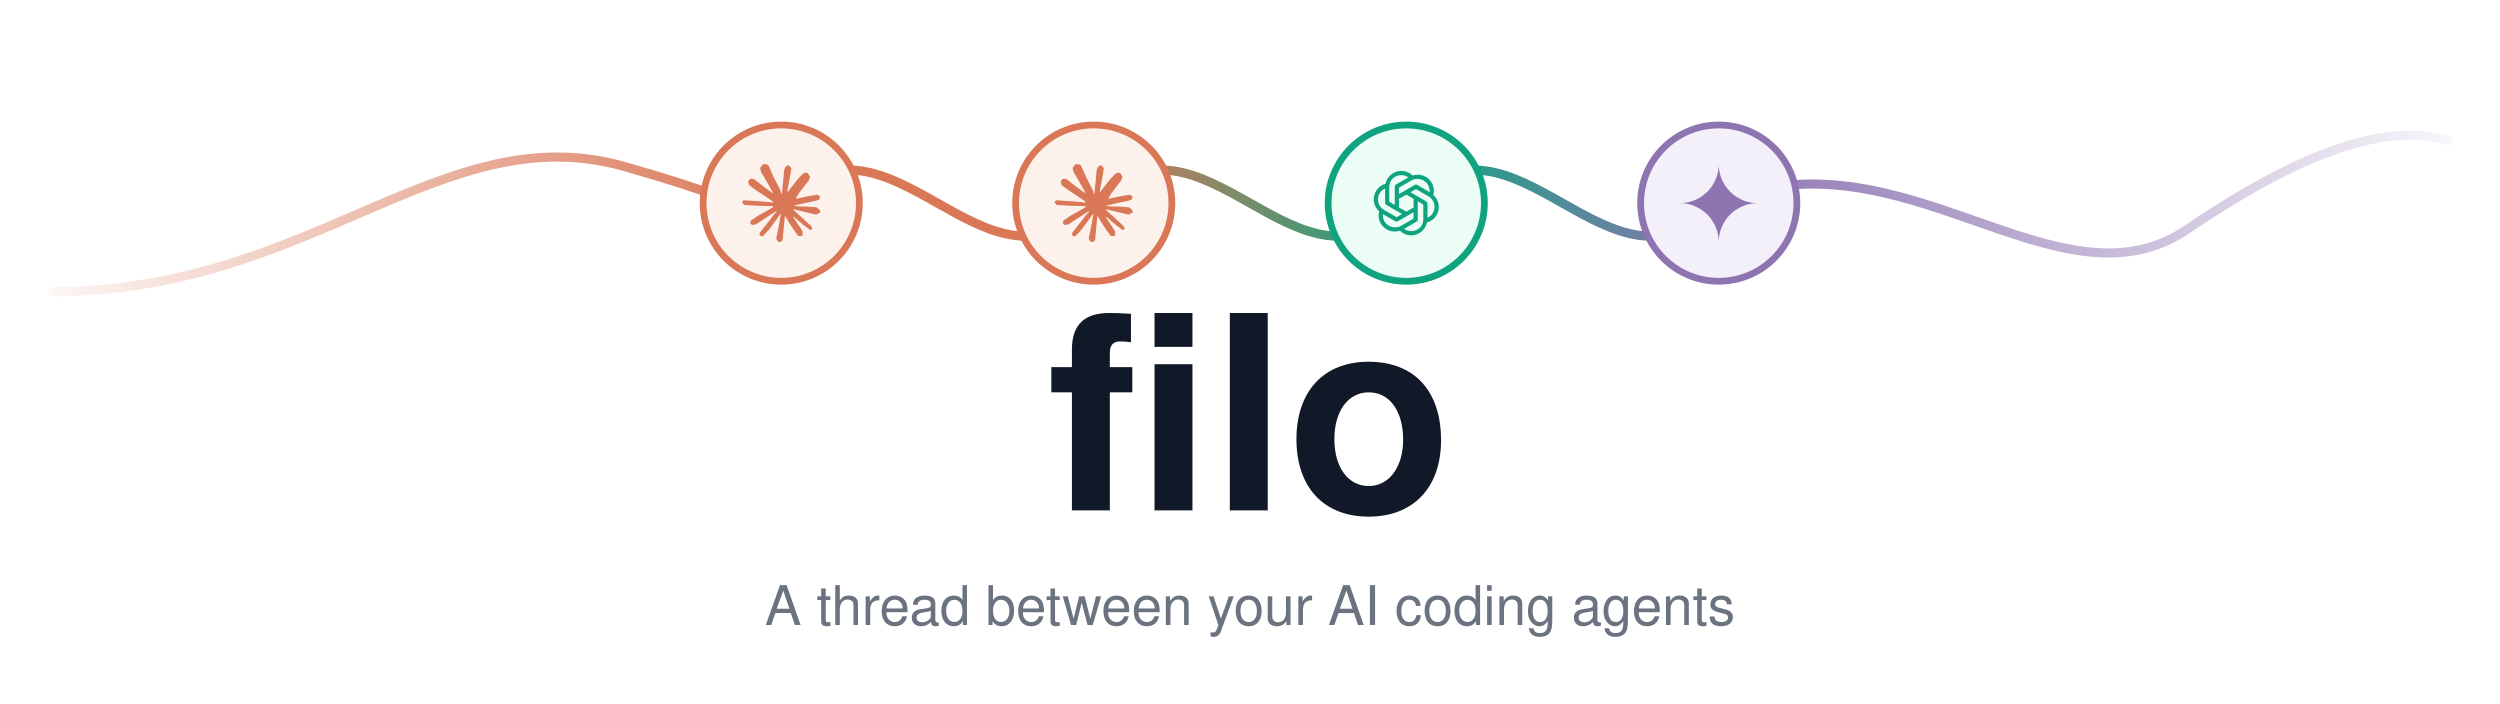
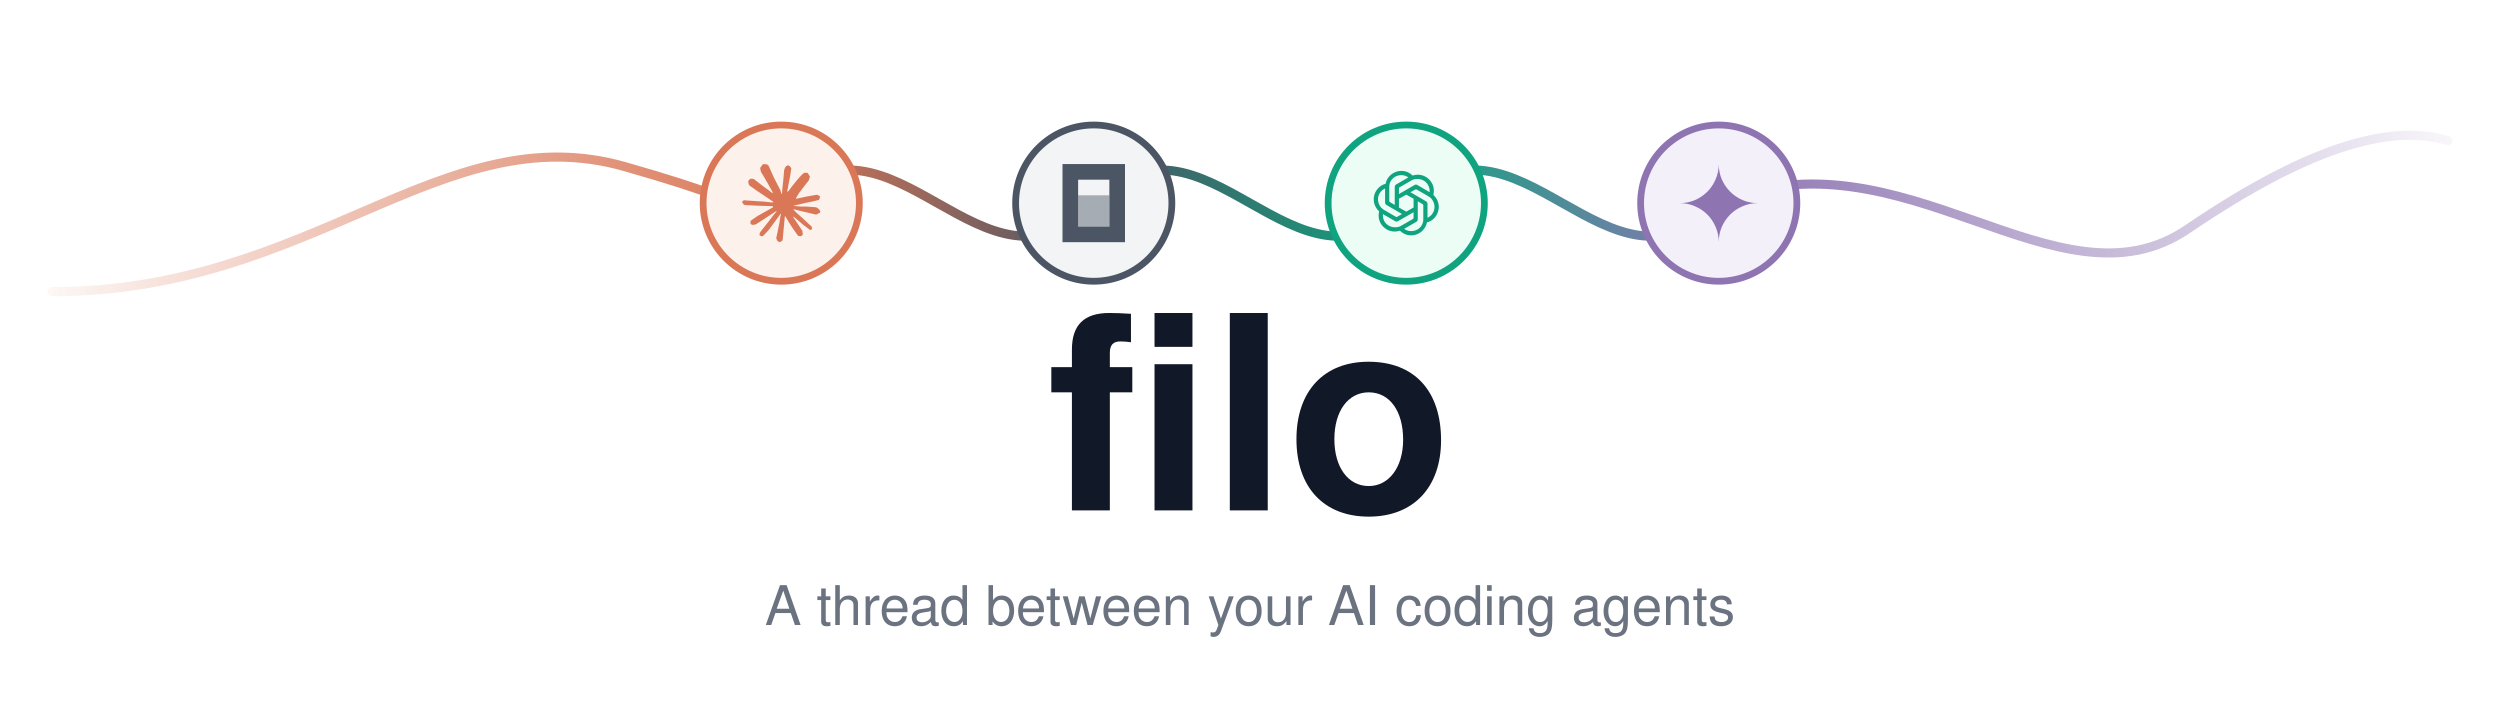
<svg xmlns="http://www.w3.org/2000/svg" viewBox="0 0 960 270" width="960" height="270" role="img" aria-labelledby="t d">
  <defs>
    <linearGradient id="thread" gradientUnits="userSpaceOnUse" x1="0" y1="0" x2="960" y2="0">
      <stop offset="0" stop-color="#D97757" stop-opacity="0" />
      <stop offset="0.312" stop-color="#D97757" />
-       <stop offset="0.438" stop-color="#D97757" />
+       <stop offset="0.438" stop-color="#4b5563" />
      <stop offset="0.562" stop-color="#10A37F" />
      <stop offset="0.688" stop-color="#8E75B2" />
      <stop offset="1" stop-color="#8E75B2" stop-opacity="0" />
    </linearGradient>
  </defs>
  <path d="M 20,112 C 120,112 170,44 240,64 S 262,78 300,78 C 342,34 378,122 420,78 C 462,34 498,122 540,78 C 582,34 618,122 660,78 C 730,48 790,122 840,88 S 920,48 940,54" fill="none" stroke="url(#thread)" stroke-width="3.5" stroke-linecap="round" />
  <circle cx="300" cy="78" r="30" fill="#fdf1ec" stroke="#D97757" stroke-width="2.6" />
  <path transform="translate(285,63) scale(1.25)" d="m4.714 15.956 4.717-2.647.079-.231-.079-.128h-.231l-.789-.049-2.696-.073-2.337-.097-2.265-.121-.571-.121-.534-.704.055-.352.48-.322.686.061 1.518.103 2.277.158 1.651.097 2.447.255h.389l.055-.158-.134-.097-.103-.097L6.973 9.836l-2.55-1.688-1.336-.971-.723-.492-.364-.461-.158-1.008.656-.723.88.061.225.061.892.686 1.906 1.475 2.489 1.834.364.303.146-.103.018-.073-.164-.273-1.354-2.447-1.445-2.489-.643-1.032-.17-.619c-.061-.255-.103-.467-.103-.729L6.287.134 6.7 0l.996.134.419.364.619 1.415 1.002 2.228 1.554 3.03.455.898.243.832.091.255h.158v-.146l.128-1.706.237-2.095.231-2.696.079-.759.376-.911.747-.492.583.279.48.686-.067.443-.285 1.852-.559 2.902-.364 1.943h.212l.243-.243.984-1.305 1.651-2.064.729-.82.85-.905.546-.431h1.032l.759 1.129-.34 1.166-1.062 1.348-.88 1.141-1.263 1.7-.789 1.36.073.109.188-.018 2.853-.607 1.542-.279 1.84-.316.832.389.091.395-.328.807-1.967.486-2.307.461-3.436.814-.043.03.049.061 1.548.146.662.036h1.621l3.018.225.789.522.474.638-.079.486-1.214.619-1.639-.389-3.825-.911-1.311-.328h-.182v.109l1.093 1.069 2.003 1.809 2.507 2.331.128.577-.322.455-.34-.049-2.204-1.657-.85-.747-1.925-1.621h-.128v.17l.443.65 2.344 3.521.121 1.081-.17.352-.607.212-.668-.121-1.372-1.925L14.38 17.959l-1.141-1.943-.14.079-.674 7.255-.316.37-.729.279-.607-.461-.322-.747.322-1.475.389-1.925.316-1.53.285-1.9.17-.631-.012-.043-.14.018-1.433 1.967-2.18 2.945-1.724 1.846-.413.164-.716-.37.067-.662.401-.589 2.386-3.036 1.439-1.882.929-1.087-.006-.158h-.055l-6.338 4.116-1.129.146-.486-.455.061-.747.231-.243 1.906-1.311Z" fill="#D97757" />
-   <circle cx="420" cy="78" r="30" fill="#fdf1ec" stroke="#D97757" stroke-width="2.6" />
-   <path transform="translate(405,63) scale(1.25)" d="m4.714 15.956 4.717-2.647.079-.231-.079-.128h-.231l-.789-.049-2.696-.073-2.337-.097-2.265-.121-.571-.121-.534-.704.055-.352.48-.322.686.061 1.518.103 2.277.158 1.651.097 2.447.255h.389l.055-.158-.134-.097-.103-.097L6.973 9.836l-2.55-1.688-1.336-.971-.723-.492-.364-.461-.158-1.008.656-.723.88.061.225.061.892.686 1.906 1.475 2.489 1.834.364.303.146-.103.018-.073-.164-.273-1.354-2.447-1.445-2.489-.643-1.032-.17-.619c-.061-.255-.103-.467-.103-.729L6.287.134 6.7 0l.996.134.419.364.619 1.415 1.002 2.228 1.554 3.03.455.898.243.832.091.255h.158v-.146l.128-1.706.237-2.095.231-2.696.079-.759.376-.911.747-.492.583.279.48.686-.067.443-.285 1.852-.559 2.902-.364 1.943h.212l.243-.243.984-1.305 1.651-2.064.729-.82.85-.905.546-.431h1.032l.759 1.129-.34 1.166-1.062 1.348-.88 1.141-1.263 1.7-.789 1.36.073.109.188-.018 2.853-.607 1.542-.279 1.84-.316.832.389.091.395-.328.807-1.967.486-2.307.461-3.436.814-.043.03.049.061 1.548.146.662.036h1.621l3.018.225.789.522.474.638-.079.486-1.214.619-1.639-.389-3.825-.911-1.311-.328h-.182v.109l1.093 1.069 2.003 1.809 2.507 2.331.128.577-.322.455-.34-.049-2.204-1.657-.85-.747-1.925-1.621h-.128v.17l.443.65 2.344 3.521.121 1.081-.17.352-.607.212-.668-.121-1.372-1.925L14.38 17.959l-1.141-1.943-.14.079-.674 7.255-.316.37-.729.279-.607-.461-.322-.747.322-1.475.389-1.925.316-1.53.285-1.9.17-.631-.012-.043-.14.018-1.433 1.967-2.18 2.945-1.724 1.846-.413.164-.716-.37.067-.662.401-.589 2.386-3.036 1.439-1.882.929-1.087-.006-.158h-.055l-6.338 4.116-1.129.146-.486-.455.061-.747.231-.243 1.906-1.311Z" fill="#D97757" />
+   <circle cx="420" cy="78" r="30" fill="#f3f4f6" stroke="#4b5563" stroke-width="2.6" />
+   <g transform="translate(408.000,63) scale(0.09375) translate(-128,-96)">
+     <path fill-rule="evenodd" clip-rule="evenodd" d="M384 416H128V96H384V416ZM320 160H192V352H320V160Z" fill="#4b5563" />
+     <path d="M320 224V352H192V224H320Z" fill="#4b5563" fill-opacity="0.45" />
+   </g>
  <circle cx="540" cy="78" r="30" fill="#ecfdf5" stroke="#10A37F" stroke-width="2.6" />
  <path transform="translate(525,63) scale(1.5)" d="M11.248 18.25q-.825 0-1.568-.314a4.3 4.3 0 0 1-1.32-.874 4 4 0 0 1-1.304.214 4 4 0 0 1-2.046-.544 4.27 4.27 0 0 1-1.518-1.485 4 4 0 0 1-.56-2.095q0-.48.131-1.04A4.4 4.4 0 0 1 2.04 10.71a4.07 4.07 0 0 1 .017-3.4 4.2 4.2 0 0 1 1.056-1.418 3.8 3.8 0 0 1 1.6-.842 3.9 3.9 0 0 1 .76-1.683q.593-.759 1.451-1.188a4.04 4.04 0 0 1 1.832-.429q.825 0 1.567.313.742.314 1.32.875a4 4 0 0 1 1.304-.215q1.106 0 2.046.545a4.14 4.14 0 0 1 1.501 1.485q.578.941.578 2.095 0 .48-.132 1.04.66.61 1.023 1.419.363.792.363 1.666 0 .892-.38 1.717a4.3 4.3 0 0 1-1.072 1.435 3.8 3.8 0 0 1-1.584.825 3.8 3.8 0 0 1-.775 1.683 4.06 4.06 0 0 1-1.436 1.188 4.04 4.04 0 0 1-1.832.429m-4.076-2.062q.825 0 1.435-.347l3.103-1.782a.36.36 0 0 0 .164-.313v-1.42L7.881 14.62a.67.67 0 0 1-.726 0l-3.118-1.798a.5.5 0 0 1-.017.115v.198q0 .841.396 1.551.413.693 1.139 1.089a3.2 3.2 0 0 0 1.617.412m.165-2.69a.4.4 0 0 0 .181.05q.083 0 .165-.05l1.238-.71-3.977-2.31a.7.7 0 0 1-.363-.643v-3.58q-.825.362-1.32 1.122a2.9 2.9 0 0 0-.495 1.65q0 .809.413 1.55.412.743 1.072 1.123zm3.91 3.663q.875 0 1.585-.396a2.96 2.96 0 0 0 1.534-2.64v-3.564a.32.32 0 0 0-.165-.297l-1.254-.726v4.604a.7.7 0 0 1-.363.643l-3.119 1.799a3 3 0 0 0 1.783.577m.627-6.039V8.878L10.01 7.822 8.129 8.878v2.244l1.881 1.056zM7.057 5.859a.7.7 0 0 1 .363-.644l3.119-1.798a3 3 0 0 0-1.782-.578q-.874 0-1.584.396A2.96 2.96 0 0 0 6.05 4.324a3.07 3.07 0 0 0-.396 1.551v3.547q0 .199.165.314l1.237.726zm8.383 7.887q.825-.364 1.303-1.123.495-.758.495-1.65a3.15 3.15 0 0 0-.412-1.55q-.413-.743-1.073-1.123l-3.086-1.782q-.099-.065-.181-.049a.3.3 0 0 0-.165.05l-1.238.692 3.993 2.327a.6.6 0 0 1 .264.264.64.64 0 0 1 .1.363zm-3.317-8.382a.63.63 0 0 1 .726 0l3.135 1.831v-.297q0-.792-.396-1.501a2.86 2.86 0 0 0-1.105-1.155q-.71-.43-1.65-.43-.825 0-1.436.347L8.294 5.941a.36.36 0 0 0-.165.314v1.418z" fill="#10A37F" />
  <circle cx="660" cy="78" r="30" fill="#f4f0fa" stroke="#8E75B2" stroke-width="2.6" />
  <path transform="translate(645,63) scale(1.25)" d="M11.04 19.32Q12 21.51 12 24q0-2.49.93-4.68.96-2.19 2.58-3.81t3.81-2.55Q21.51 12 24 12q-2.49 0-4.68-.93a12.3 12.3 0 0 1-3.81-2.58 12.3 12.3 0 0 1-2.58-3.81Q12 2.49 12 0q0 2.49-.96 4.68-.93 2.19-2.55 3.81a12.3 12.3 0 0 1-3.81 2.58Q2.49 12 0 12q2.49 0 4.68.96 2.19.93 3.81 2.55t2.55 3.81" fill="#8E75B2" />
  <text x="480.0" y="196" text-anchor="middle" font-family="-apple-system, 'Segoe UI', Helvetica, Arial, sans-serif" font-size="104" font-weight="800" fill="#111827">filo</text>
  <text x="480.0" y="240" text-anchor="middle" font-family="-apple-system, 'Segoe UI', Helvetica, Arial, sans-serif" font-size="21" fill="#6b7280">A thread between your AI coding agents</text>
</svg>
